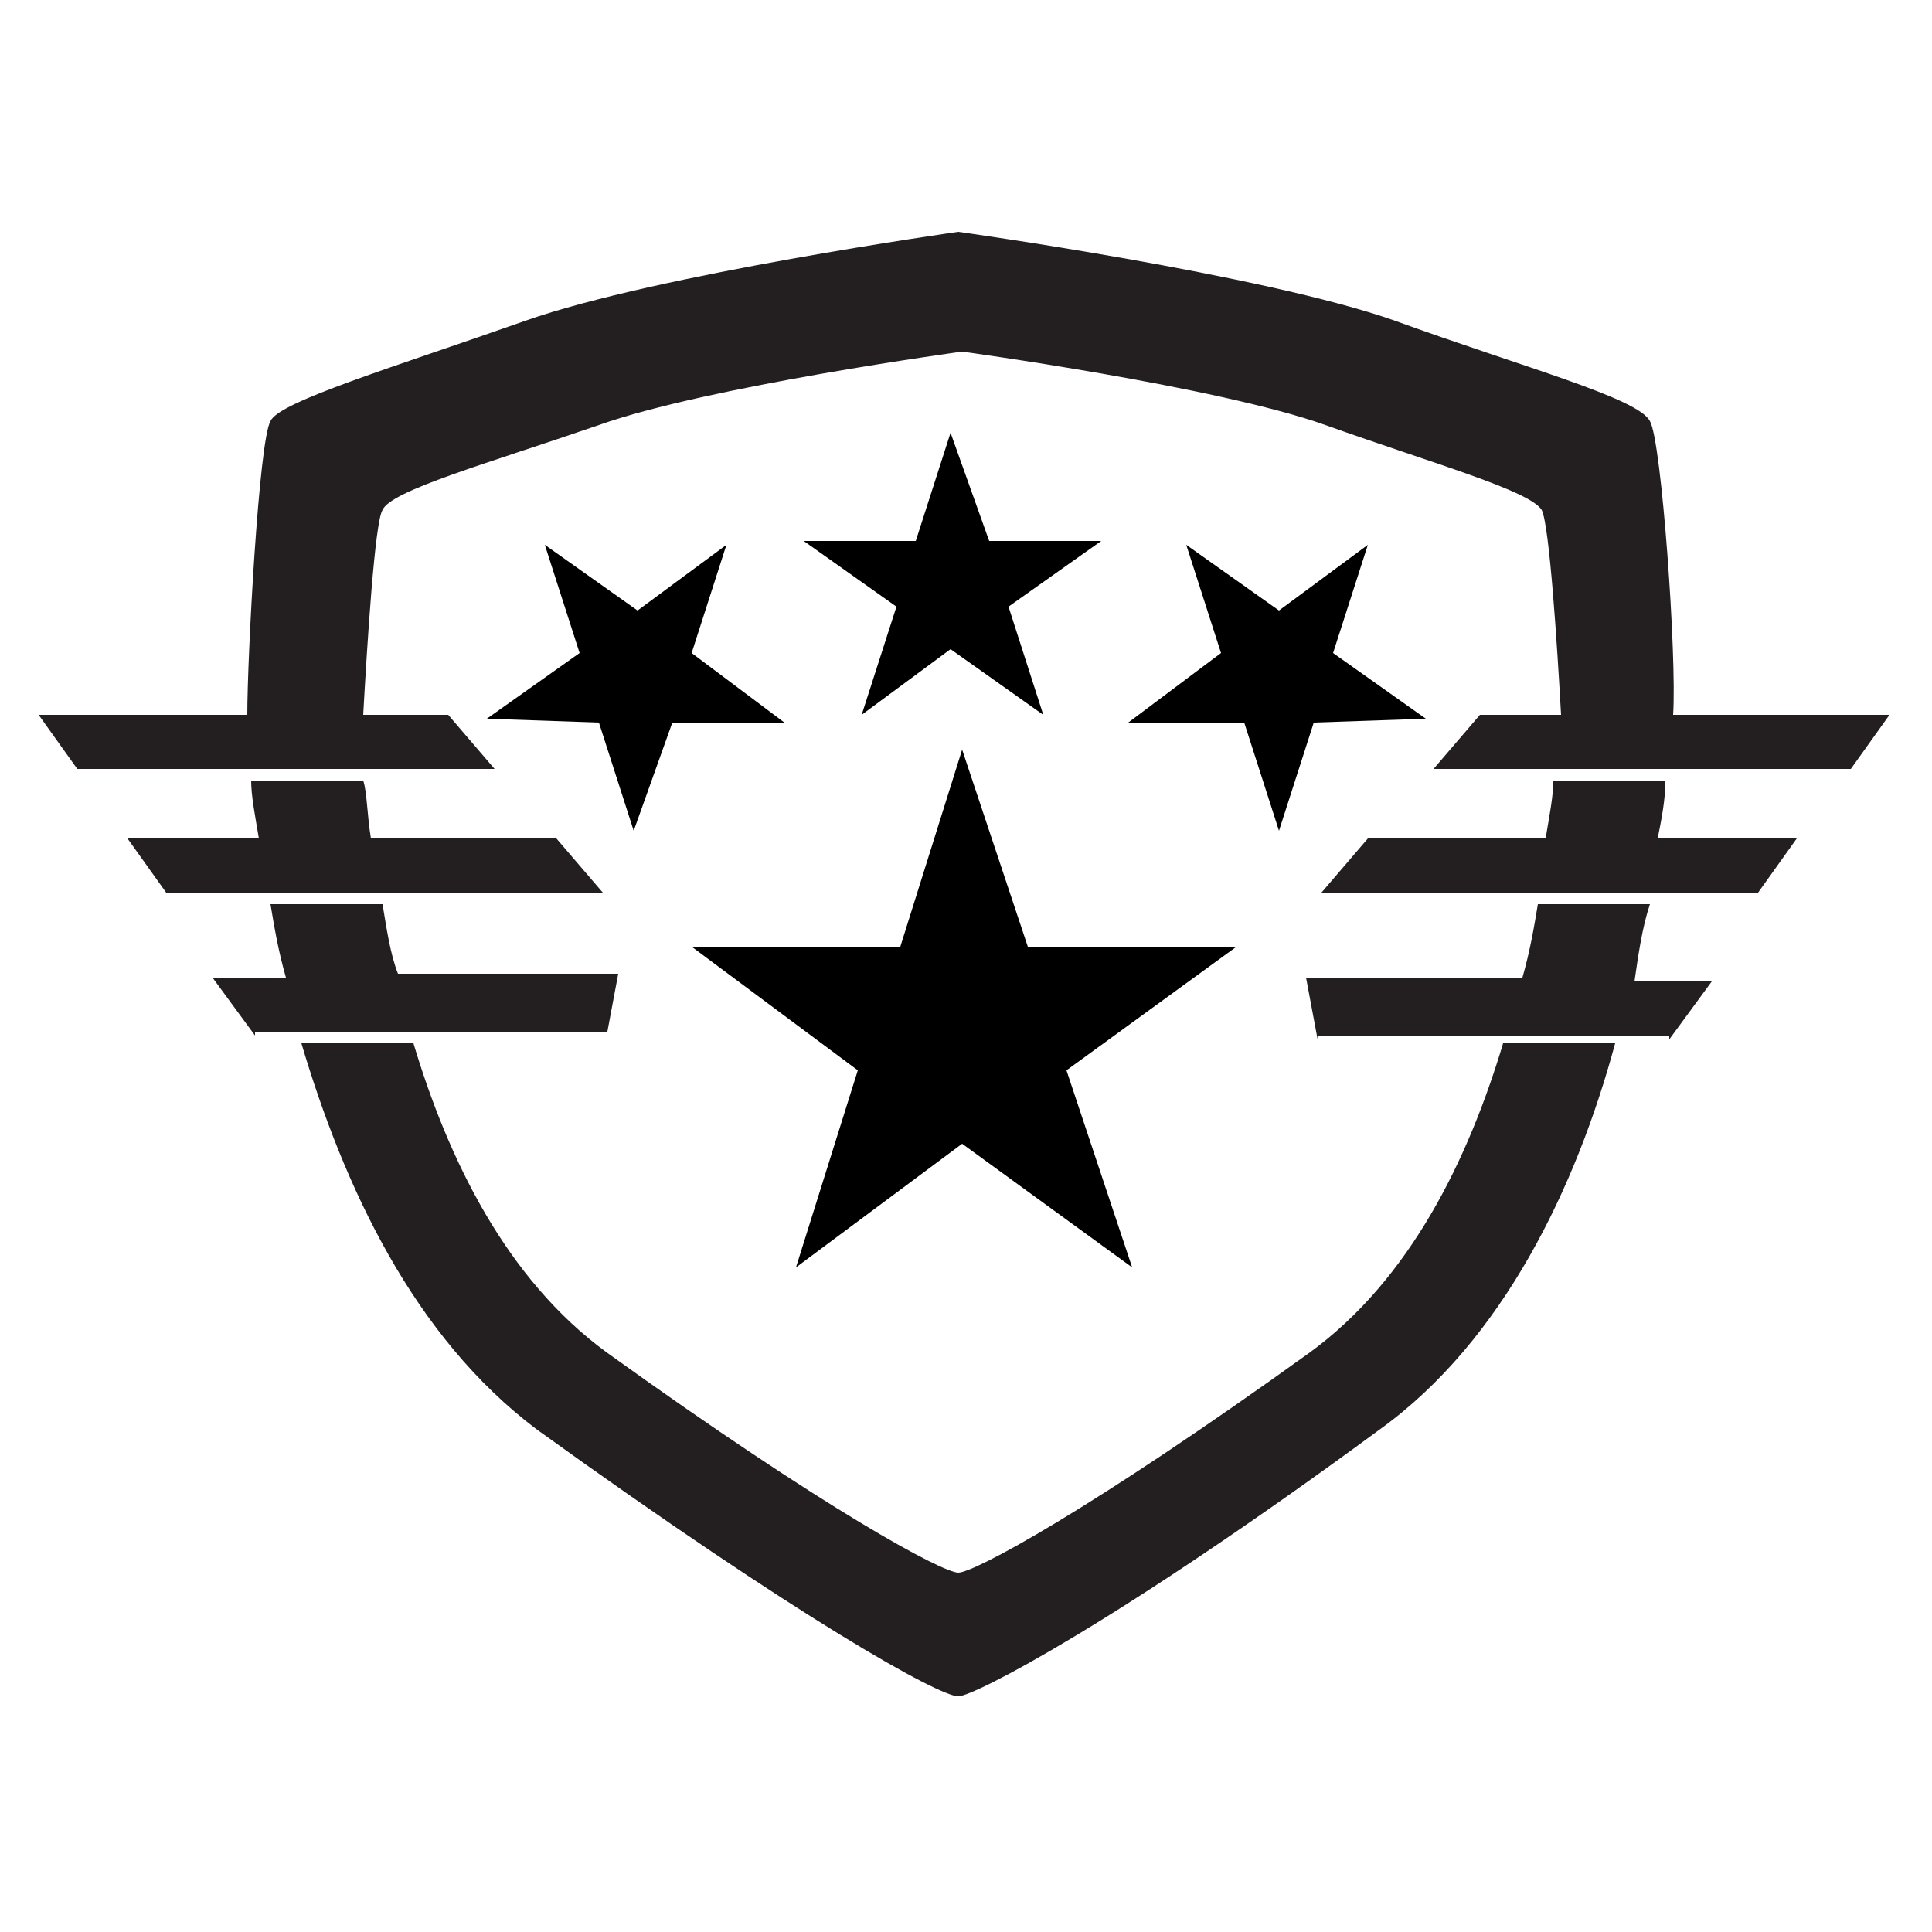
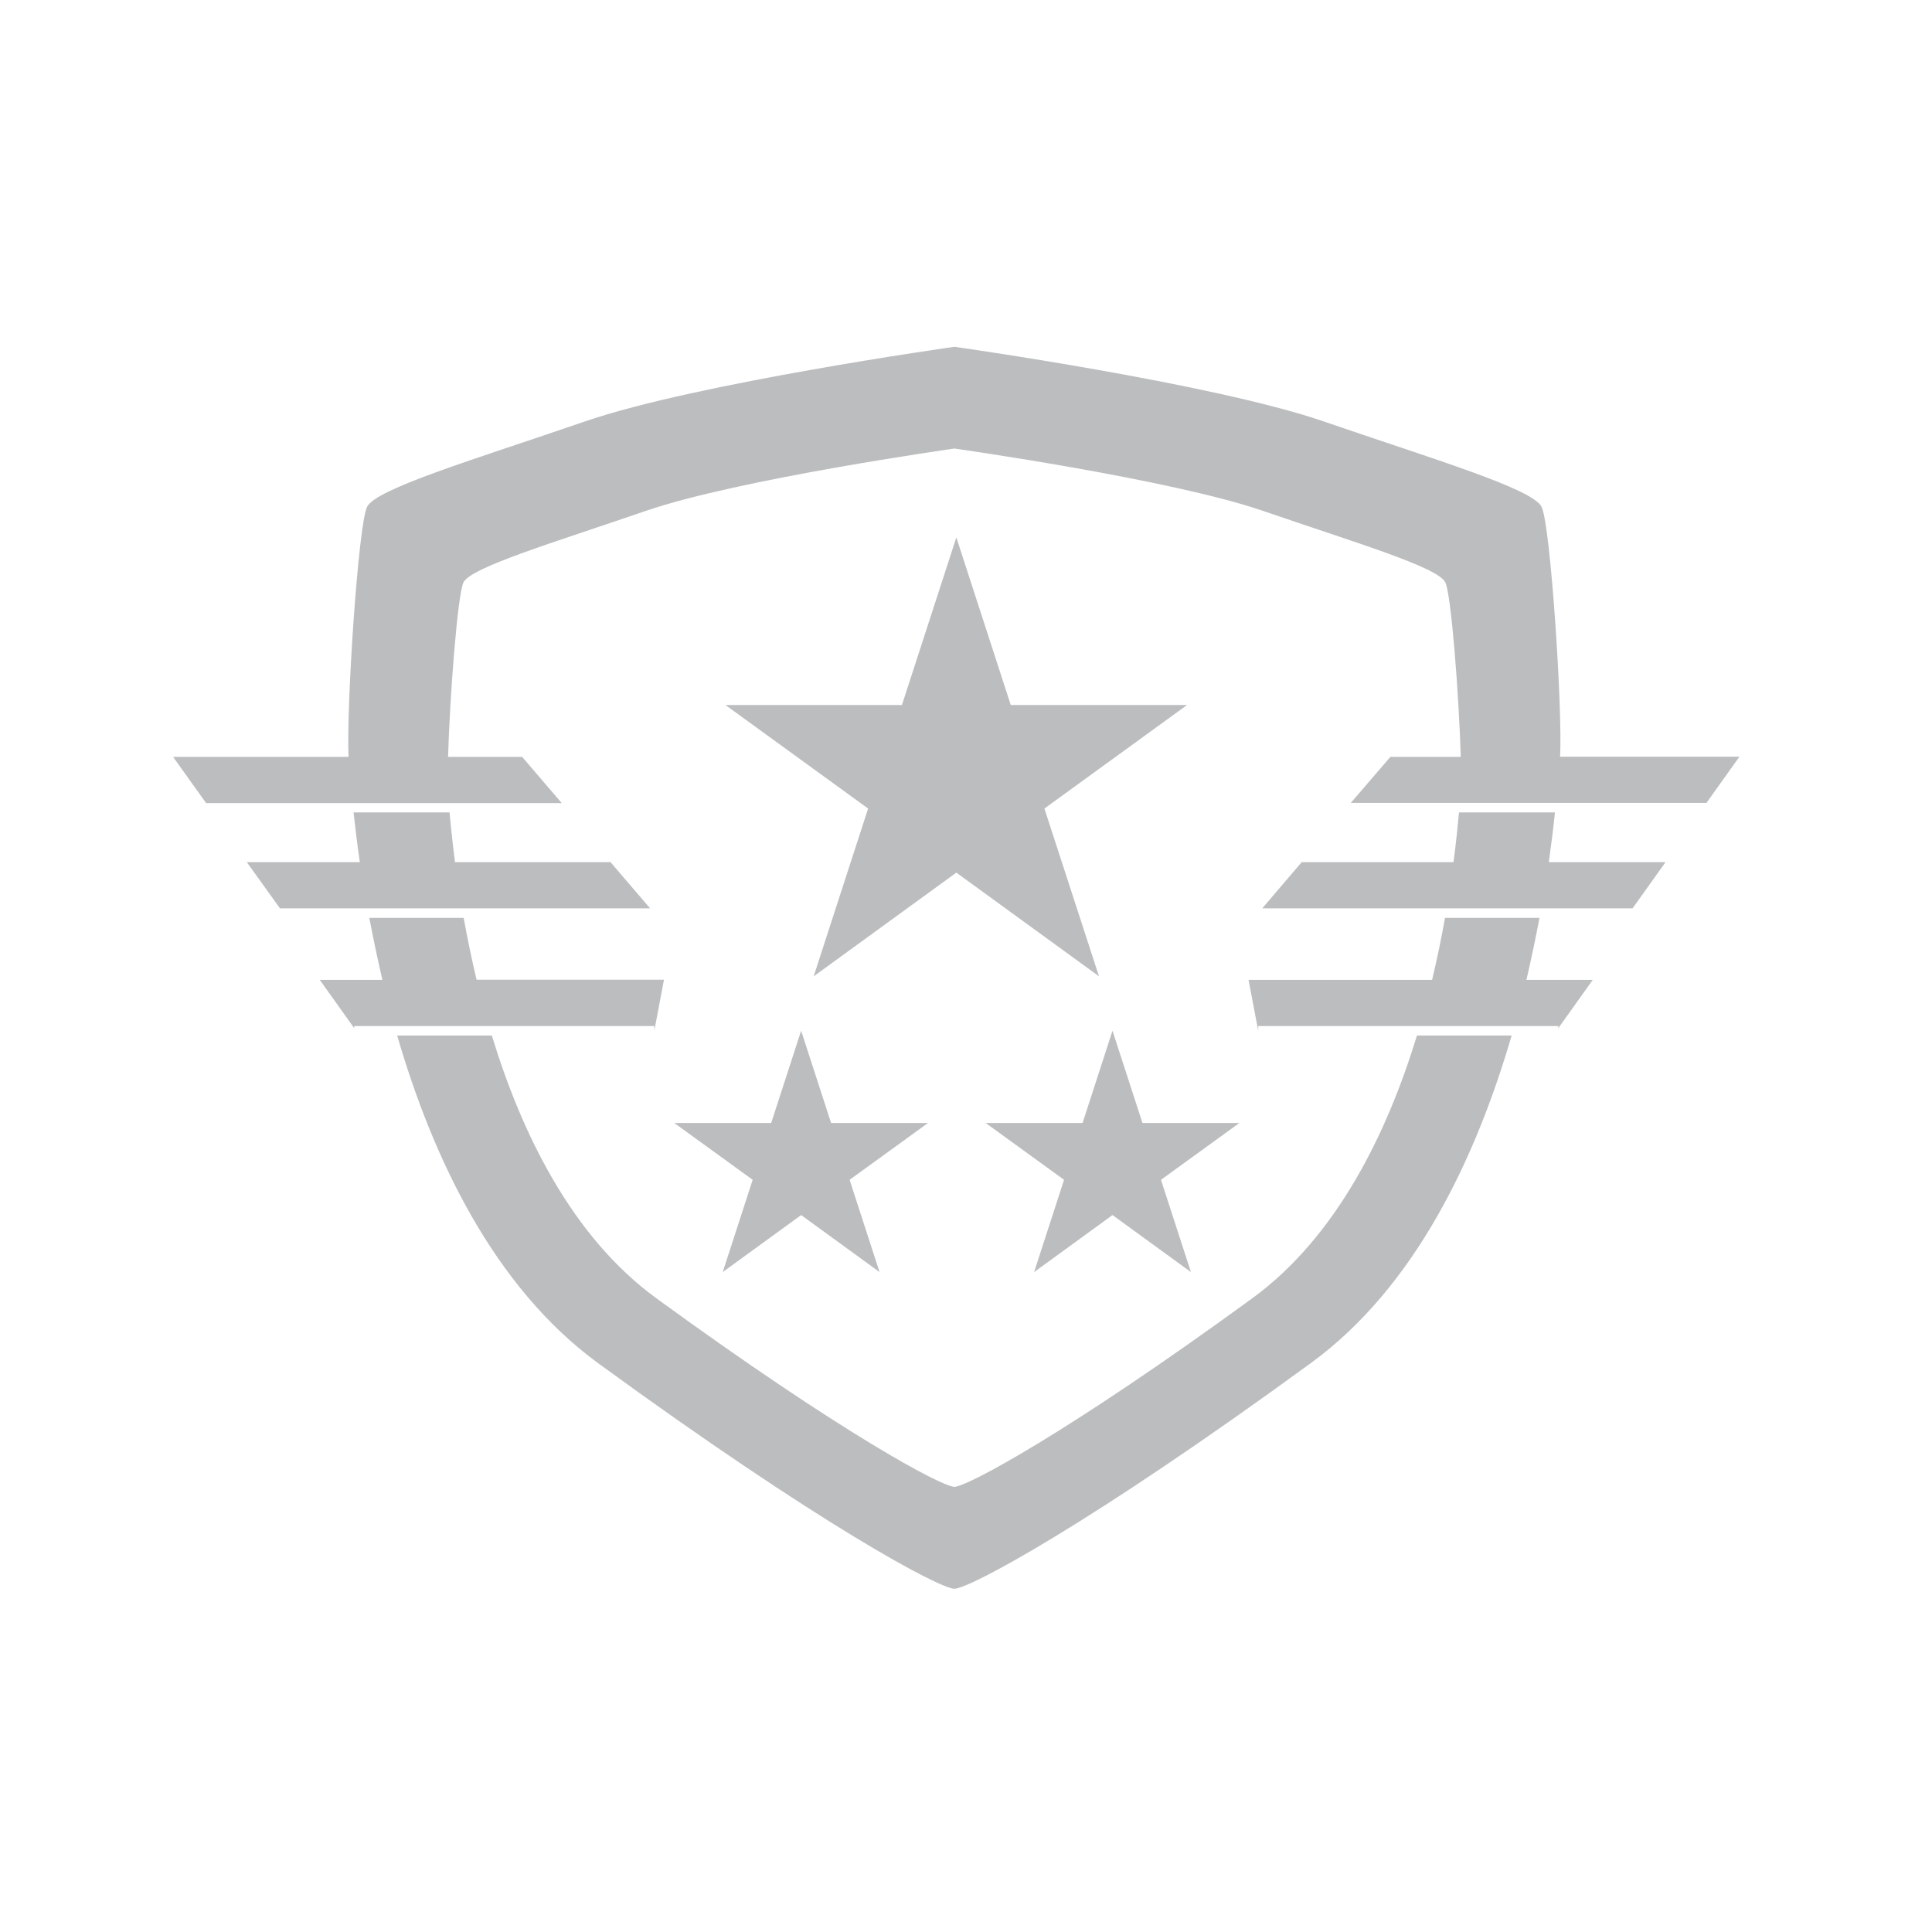
- <svg xmlns="http://www.w3.org/2000/svg" version="1.2" baseProfile="tiny" id="Layer_1" x="0px" y="0px" viewBox="0 0 50 50" xml:space="preserve">
-   <path class="level_icon" fill="#231F20" d="M42.7,23.4h-2.9c-0.1,0.6-0.2,1.2-0.4,1.9h-5.6l0.3,1.6v-0.1h9.1v0.1l1.1-1.5h-2  C42.4,24.7,42.5,24,42.7,23.4z" />
-   <path class="level_icon" fill="#231F20" d="M43.1,20.2h-2.9c0,0.4-0.1,0.9-0.2,1.5h-4.6l-1.2,1.4h11.3l1-1.4h-3.6C43,21.2,43.1,20.7,43.1,20.2z" />
-   <path class="level_icon" fill="#231F20" d="M33.9,35c-5.7,4.1-8.7,5.7-9.1,5.7c-0.4,0-3.4-1.6-9.1-5.7c-2.6-1.9-4.1-5-5-8H7.8c1.1,3.7,2.9,7.6,6.1,10  c6.8,4.9,10.4,6.9,10.9,6.9c0.4,0,4.1-1.9,10.9-6.9c3.2-2.3,5.1-6.3,6.1-10h-2.9C38,30,36.5,33.1,33.9,35z" />
-   <path class="level_icon" fill="#231F20" d="M43.3,18.5c0.1-1.5-0.3-7.1-0.6-7.6c-0.3-0.6-3.3-1.4-6.6-2.6C32.7,7.1,24.8,6,24.8,6S17,7.1,13.6,8.3  c-3.4,1.2-6.4,2.1-6.6,2.6c-0.3,0.5-0.6,6.1-0.6,7.6H1l1,1.4h10.8l-1.2-1.4H9.4c0.1-1.8,0.3-5,0.5-5.3c0.2-0.5,2.7-1.2,5.6-2.2  c2.8-1,9.4-1.9,9.4-1.9s6.6,0.9,9.4,1.9c2.8,1,5.3,1.7,5.6,2.2c0.2,0.4,0.4,3.5,0.5,5.3h-2.1l-1.2,1.4h10.8l1-1.4H43.3z" />
+ <svg xmlns="http://www.w3.org/2000/svg" version="1.2" baseProfile="tiny" id="Layer_1" x="0px" y="0px" viewBox="0 0 1200 1200" xml:space="preserve">
+   <style type="text/css">
+ 	.level_icon{fill:#BBBDBF;}
+ </style>
+   <path class="level_icon" d="M-3448.9-1467.4h-58.7c-2.1,12.1-4.8,25-8,38.5h-114l6,31.6v-2.9h186.4v1.3l21.4-30h-41.2  C-3453.8-1442.3-3451.2-1455.2-3448.9-1467.4" />
+   <path class="level_icon" d="M-3439.2-1532.9h-59.6c-0.7,7.5-1.7,18.1-3.4,30.9h-94.3l-24.6,28.7h229.9l20.5-28.7h-72.5  C-3441.4-1513.6-3440.2-1523.9-3439.2-1532.9" />
+   <path class="level_icon" d="M-3627.2-1231.2c-115.2,84-177.5,117.1-185,117.1c-7.6,0-69.8-33.1-185.1-117.1  c-52.7-38.4-83.8-102.8-102.2-163.2h-58.8c21.8,74.7,59.4,155.7,124.8,203.5c137.8,100.5,212.3,140.1,221.3,140.1  c9,0,83.6-39.6,221.3-140.1c65.5-47.7,103-128.8,124.8-203.5h-58.8C-3543.5-1333.9-3574.5-1269.6-3627.2-1231.2" />
+   <path class="level_icon" d="M-3436-1567.4c1.6-30-6-144.4-11.5-155.3c-5.6-11.3-66.6-29.4-135.5-53.1c-68.9-23.7-229.2-46.3-229.2-46.3  s-160.4,22.6-229.2,46.3c-68.9,23.7-129.9,41.8-135.5,53.1c-5.5,10.9-13,125.3-11.5,155.3h-109l20.5,28.7h220.9l-24.6-28.7h-46  c1.1-37.5,5.9-101,9.6-108.4c4.7-9.4,55.7-24.6,113.3-44.4c57.6-19.8,191.6-38.7,191.6-38.7s134.1,18.9,191.6,38.7  c57.6,19.8,108.6,34.9,113.3,44.4c3.7,7.4,8.5,70.8,9.6,108.4h-43.7l-24.6,28.7h220.9l20.5-28.7H-3436z" />
+   <path class="level_icon" d="M-4231.1-1473.3h229.9l-24.6-28.7h-96.6c-1.6-12.8-2.7-23.4-3.4-30.9h-59.6c1,8.9,2.2,19.3,3.9,30.9h-70.2  L-4231.1-1473.3z" />
+   <path class="level_icon" d="M-4117-1467.4h-58.6c2.3,12.2,5,25.1,8.1,38.5h-38.9l21.4,30v-1.3h186.4v2.9l6-31.7H-4109  C-4112.2-1442.4-4114.9-1455.3-4117-1467.4" />
+   <polygon class="level_icon" points="-3810.3,-1549.4 -3776.5,-1445.3 -3667,-1445.3 -3755.6,-1380.9 -3721.8,-1276.8 -3810.3,-1341.2   -3898.9,-1276.8 -3865.1,-1380.9 -3953.7,-1445.3 -3844.2,-1445.3 " />
+   <polygon class="level_icon" points="-3595.8,-1657.4 -3614.2,-1600.1 -3565.4,-1564.9 -3625.6,-1564.7 -3644,-1507.4 -3662.8,-1564.6   -3723,-1564.4 -3674.4,-1599.9 -3693.2,-1657.1 -3644.4,-1621.9 " />
+   <polygon class="level_icon" points="-4031.5,-1657.4 -4013,-1600.1 -4061.9,-1564.9 -4001.7,-1564.7 -3983.2,-1507.4 -3964.5,-1564.6   -3904.3,-1564.4 -3952.9,-1599.9 -3934.1,-1657.1 -3982.9,-1621.9 " />
+   <polygon class="level_icon" points="-3816,-1717.3 -3797.4,-1660.1 -3737.2,-1660.1 -3785.9,-1624.7 -3767.3,-1567.4 -3816,-1602.8   -3864.7,-1567.4 -3846.1,-1624.7 -3894.8,-1660.1 -3834.6,-1660.1 " />
  <g>
-     <path class="level_icon" fill="#231F20" d="M4.3,23.1h11.3l-1.2-1.4H9.6c-0.1-0.6-0.1-1.2-0.2-1.5H6.5c0,0.4,0.1,0.9,0.2,1.5H3.3L4.3,23.1z" />
-     <path class="level_icon" fill="#231F20" d="M9.9,23.4H7c0.1,0.6,0.2,1.2,0.4,1.9H5.5l1.1,1.5v-0.1h9.1v0.1h0l0.3-1.6h-5.7C10.1,24.7,10,24,9.9,23.4z" />
+     <path fill-rule="evenodd" class="level_icon" d="M-3560.4,5819.3c2.4-21.2,2.4-45.1,0-63.4h265.1c-11.9,20.6-28.7,44.5-47.8,63.4   H-3560.4z" />
+     <path fill-rule="evenodd" class="level_icon" d="M-4064.4,5855.7c28.7,109.9,129,188.3,248.4,188.3c119.4,0,222.1-78.5,248.4-188.3   h200.6c-43,43-97.9,73.7-157.6,102.3c-59.7,97.9-167.2,164.8-291.4,164.8s-231.7-66.9-289-164.8c-62.1-28.7-117-59.4-160-102.3   H-4064.4z" />
+     <path fill-rule="evenodd" class="level_icon" d="M-4069.1,5755.9c-4.8,18.3-4.8,42.1,0,63.4h-219.7c-19.1-18.9-33.4-42.7-47.8-63.4   H-4069.1z" />
+     <path fill-rule="evenodd" class="level_icon" d="M-3266.6,5635.6c-2.4,31-7.2,54.7-19.1,80.9h-281.8c-26.3-109.9-129-188.4-248.4-188.4   c-119.4,0-219.7,78.5-248.4,188.4h-281.8c-9.6-26.3-16.7-49.9-19.1-80.9c0-11.9,9.6-19.1,19.1-19.1h238.8   c59.7-100.3,167.2-167.2,291.4-167.2s231.7,66.9,291.4,167.2h238.8C-3276.2,5616.5-3266.6,5623.7-3266.6,5635.6z" />
  </g>
-   <polygon class="level_icon" points="24.9,19.4 26.6,24.5 32,24.5 27.6,27.7 29.3,32.8 24.9,29.6 20.6,32.8 22.2,27.7 17.9,24.5   23.3,24.5 " />
-   <polygon class="level_icon" points="35.4,14.1 34.5,16.9 36.9,18.6 34,18.7 33.1,21.5 32.2,18.7 29.2,18.7 31.6,16.9 30.7,14.1   33.1,15.8 " />
-   <polygon class="level_icon" points="14.1,14.1 15,16.9 12.6,18.6 15.5,18.7 16.4,21.5 17.4,18.7 20.3,18.7 17.9,16.9 18.8,14.1   16.5,15.8 " />
-   <polygon class="level_icon" points="24.6,11.2 25.6,14 28.5,14 26.1,15.7 27,18.5 24.6,16.8 22.3,18.5 23.2,15.7 20.8,14 23.7,14 " />
+   <path fill-rule="evenodd" class="level_icon" d="M-3816,5564.9c-120.6,0-221.2,100.5-221.2,221.2c0,120.6,100.5,221.2,221.2,221.2  c122.9,0,221.2-100.5,221.2-221.2C-3594.8,5665.5-3693.1,5564.9-3816,5564.9z M-3730.8,5914.2l-85.2-61.9l-85.2,61.9l32.5-100.2  l-85.2-61.9h105.3l32.6-100.2l32.5,100.2h105.3l-85.2,61.9L-3730.8,5914.2z" />
+   <path class="level_icon" d="M-3867,3233" />
+   <polygon class="level_icon" points="-3792.5,4328.7 -3736.6,4500.9 -3555.7,4500.9 -3702.1,4607.1 -3646.1,4779.2 -3792.5,4672.9   -3938.9,4779.2 -3883,4607.1 -4029.4,4500.9 -3848.5,4500.9 " />
+   <path class="level_icon" d="M-4135.5,2258.4l-57.7,11.9l10.2,42.3l72.7,66.7l30.1-4.5C-4104.4,2339.4-4122.3,2298.9-4135.5,2258.4" />
+   <path class="level_icon" d="M-4168.6,2100l-72.2,15.5l30.2,120.9l64.5-13.8C-4158.2,2176.7-4165,2133.2-4168.6,2100" />
+   <path class="level_icon" d="M-3434.5,2070.3c2.3-24.9-6-143.3-10.6-152.6c-3.6-7.2-47.9-22.1-90.7-36.4c-12.6-4.2-26-8.7-39.7-13.4  c-64.2-22.1-212.5-43.6-223.1-45.1c-10.8,1.5-159,23-223.2,45.1c-13.6,4.7-27,9.2-39.6,13.4c-42.8,14.4-87,29.2-90.7,36.5  c-4.6,9.2-12.9,127.6-10.6,152.6l0.3,4.1c6.5,79.9,34.1,274.8,149.5,359c131.1,95.7,205.4,135.8,214.3,136.4  c8.8-0.6,83.1-40.7,214.2-136.4c115.4-84.2,143-279,149.5-359L-3434.5,2070.3z M-3489.5,2091.3c-1.9,20.3-13.9,223.8-126.7,306.1  c-112.8,82.3-173.9,114.7-181.3,114.7c-7.4,0-68.5-32.4-181.3-114.7c-112.9-82.3-124.9-285.8-126.7-306.1  c-1.8-20.3,4.6-120.3,9.2-129.5c4.6-9.3,54.6-24,111-43.5c56.4-19.4,187.8-37.9,187.8-37.9s131.3,18.5,187.7,37.9  c56.4,19.5,106.4,34.2,111,43.5C-3494.1,1971-3487.6,2070.9-3489.5,2091.3" />
+   <path class="level_icon" d="M-4164.3,1937.8l-108.6,19.5l14,118.2l87.6-5.1C-4172.8,2052.3-4169.1,1977.5-4164.3,1937.8" />
+   <path class="level_icon" d="M-3579.2,2440.4c-10.2,7.4-20,14.5-29.5,21.3l1.3,3.4l31.4,3l50.9-34.2l4.9-22l-16.3-11.5  C-3549.3,2415.3-3563.4,2428.8-3579.2,2440.4" />
+   <path class="level_icon" d="M-4018,2440.4c-15.9-11.6-30.1-25.2-42.9-40.3l-16.5,11.7l4.9,22l51,34.2l31.4-3l1.4-3.7  C-3998.2,2454.7-4007.9,2447.8-4018,2440.4" />
+   <path class="level_icon" d="M-3432.9,1937.6c4.8,39.6,8.5,114.5,7.1,132.8l88.9,5.1l14-118.2L-3432.9,1937.6z" />
+   <path class="level_icon" d="M-3451.1,2222.3l65.8,14.1l30.2-120.9l-73.5-15.8C-3432.3,2132.9-3439,2176.4-3451.1,2222.3" />
+   <path class="level_icon" d="M-3516.9,2374.6l31.3,4.7l72.7-66.7l10.2-42.3l-58.9-12.1C-3474.8,2298.6-3492.7,2339.3-3516.9,2374.6" />
+   <path class="level_icon" d="M-4135.5,1035.5l-57.7,11.9l10.2,42.3l72.7,66.7l30.1-4.5C-4104.4,1116.5-4122.3,1076-4135.5,1035.5" />
+   <path class="level_icon" d="M-4168.6,877.1l-72.2,15.5l30.2,120.9l64.5-13.8C-4158.2,953.8-4165,910.3-4168.6,877.1" />
+   <path class="level_icon" d="M-3434.5,847.4c2.3-24.9-6-143.3-10.6-152.6c-3.6-7.2-47.9-22.1-90.7-36.4c-12.6-4.2-26-8.7-39.7-13.4  c-64.2-22.1-212.5-43.6-223.1-45.1c-10.8,1.5-159,23-223.2,45.1c-13.6,4.7-27,9.2-39.6,13.4c-42.8,14.4-87,29.2-90.7,36.5  c-4.6,9.2-12.9,127.6-10.6,152.6l0.3,4.1c6.5,79.9,34.1,274.8,149.5,359c131.1,95.7,205.4,135.8,214.3,136.4  c8.8-0.6,83.1-40.7,214.2-136.4c115.4-84.2,143-279,149.5-359L-3434.5,847.4z M-3489.5,868.4c-1.9,20.3-13.9,223.8-126.7,306.1  c-112.8,82.3-173.9,114.7-181.3,114.7c-7.4,0-68.5-32.4-181.3-114.7c-112.9-82.3-124.9-285.8-126.7-306.1  c-1.8-20.3,4.6-120.3,9.2-129.5c4.6-9.3,54.6-24,111-43.5c56.4-19.4,187.8-37.9,187.8-37.9s131.3,18.5,187.7,37.9  c56.4,19.5,106.4,34.2,111,43.5C-3494.1,748.1-3487.6,848-3489.5,868.4" />
+   <path class="level_icon" d="M-4164.3,714.9l-108.6,19.5l14,118.2l87.6-5.1C-4172.8,829.4-4169.1,754.6-4164.3,714.9" />
+   <path class="level_icon" d="M-3579.2,1217.5c-10.2,7.4-20,14.5-29.5,21.3l1.3,3.4l31.4,3l50.9-34.2l4.9-22l-16.3-11.5  C-3549.3,1192.4-3563.4,1205.9-3579.2,1217.5" />
+   <path class="level_icon" d="M-4018,1217.5c-15.9-11.6-30.1-25.2-42.9-40.3l-16.5,11.7l4.9,22l51,34.2l31.4-3l1.4-3.7  C-3998.2,1231.8-4007.9,1224.9-4018,1217.5" />
+   <path class="level_icon" d="M-3432.9,714.7c4.8,39.6,8.5,114.5,7.1,132.8l88.9,5.1l14-118.2L-3432.9,714.7z" />
+   <path class="level_icon" d="M-3451.1,999.4l65.8,14.1l30.2-120.9l-73.5-15.8C-3432.3,910-3439,953.5-3451.1,999.4" />
+   <path class="level_icon" d="M-3516.9,1151.7l31.3,4.7l72.7-66.7l10.2-42.3l-58.9-12.1C-3474.8,1075.7-3492.7,1116.3-3516.9,1151.7" />
+   <path class="level_icon" d="M-4125.2,3437l-57.7,11.9l10.2,42.3l72.7,66.7l30.1-4.5C-4094.1,3518-4112,3477.5-4125.2,3437" />
+   <path class="level_icon" d="M-4158.3,3278.6l-72.2,15.5l30.2,120.9l64.5-13.8C-4147.9,3355.4-4154.7,3311.8-4158.3,3278.6" />
+   <path class="level_icon" d="M-3424.2,3248.9c2.3-24.9-6-143.3-10.6-152.6c-3.6-7.2-47.9-22.1-90.7-36.4c-12.6-4.2-26-8.7-39.7-13.4  c-64.2-22.1-212.5-43.6-223.1-45.1c-10.8,1.5-159,23-223.2,45.1c-13.6,4.7-27,9.2-39.6,13.4c-42.8,14.4-87,29.2-90.7,36.5  c-4.6,9.2-12.9,127.6-10.6,152.6l0.3,4.1c6.5,79.9,34.1,274.8,149.5,359c131.1,95.7,205.4,135.8,214.3,136.4  c8.8-0.6,83.1-40.7,214.2-136.4c115.4-84.2,143-279,149.5-359L-3424.2,3248.9z M-3479.1,3269.9c-1.9,20.3-13.9,223.8-126.7,306.1  c-112.8,82.3-173.9,114.7-181.3,114.7c-7.4,0-68.5-32.4-181.3-114.7c-112.9-82.3-124.9-285.8-126.7-306.1  c-1.8-20.3,4.6-120.3,9.2-129.5c4.6-9.3,54.6-24,111-43.5c56.4-19.4,187.8-37.9,187.8-37.9s131.3,18.5,187.7,37.9  c56.4,19.5,106.4,34.2,111,43.5C-3483.7,3149.6-3477.3,3249.6-3479.1,3269.9" />
+   <path class="level_icon" d="M-4154,3116.4l-108.6,19.5l14,118.2l87.6-5.1C-4162.5,3230.9-4158.8,3156.1-4154,3116.4" />
+   <path class="level_icon" d="M-3568.9,3619c-10.2,7.4-20,14.5-29.5,21.3l1.3,3.4l31.4,3l50.9-34.2l4.9-22l-16.3-11.5  C-3538.9,3593.9-3553.1,3607.5-3568.9,3619" />
+   <path class="level_icon" d="M-4007.7,3619c-15.9-11.6-30.1-25.2-42.9-40.3l-16.5,11.7l4.9,22l51,34.2l31.4-3l1.4-3.7  C-3987.9,3633.4-3997.6,3626.4-4007.7,3619" />
+   <path class="level_icon" d="M-3422.6,3116.2c4.8,39.6,8.5,114.5,7.1,132.8l88.9,5.1l14-118.2L-3422.6,3116.2z" />
+   <path class="level_icon" d="M-3440.8,3400.9l65.8,14.1l30.2-120.9l-73.5-15.8C-3421.9,3311.5-3428.6,3355.1-3440.8,3400.9" />
+   <path class="level_icon" d="M-3506.6,3553.2l31.3,4.7l72.7-66.7l10.2-42.3l-58.9-12.1C-3464.5,3477.2-3482.4,3517.9-3506.6,3553.2" />
+   <path class="level_icon" d="M-4125.2,4658.3l-57.7,11.9l10.2,42.3l72.7,66.7l30.1-4.5C-4094.1,4739.4-4112,4698.9-4125.2,4658.3" />
+   <path class="level_icon" d="M-4158.3,4500l-72.2,15.5l30.2,120.9l64.5-13.8C-4147.9,4576.7-4154.7,4533.1-4158.3,4500" />
+   <path class="level_icon" d="M-3424.2,4470.3c2.3-24.9-6-143.3-10.6-152.6c-3.6-7.2-47.9-22.1-90.7-36.4c-12.6-4.2-26-8.7-39.7-13.4  c-64.2-22.1-212.5-43.6-223.1-45.1c-10.8,1.5-159,23-223.2,45.1c-13.6,4.7-27,9.2-39.6,13.4c-42.8,14.4-87,29.2-90.7,36.5  c-4.6,9.2-12.9,127.6-10.6,152.6l0.3,4.1c6.5,79.9,34.1,274.8,149.5,359c131.1,95.7,205.4,135.8,214.3,136.4  c8.8-0.6,83.1-40.7,214.2-136.4c115.4-84.2,143-279,149.5-359L-3424.2,4470.3z M-3479.1,4491.3c-1.9,20.3-13.9,223.8-126.7,306.1  c-112.8,82.3-173.9,114.7-181.3,114.7c-7.4,0-68.5-32.4-181.3-114.7c-112.9-82.3-124.9-285.8-126.7-306.1  c-1.8-20.3,4.6-120.3,9.2-129.5c4.6-9.3,54.6-24,111-43.5c56.4-19.4,187.8-37.9,187.8-37.9s131.3,18.5,187.7,37.9  c56.4,19.5,106.4,34.2,111,43.5C-3483.7,4371-3477.3,4470.9-3479.1,4491.3" />
+   <path class="level_icon" d="M-4154,4337.8l-108.6,19.5l14,118.2l87.6-5.1C-4162.5,4452.2-4158.8,4377.5-4154,4337.8" />
+   <path class="level_icon" d="M-3568.9,4840.4c-10.2,7.4-20,14.5-29.5,21.3l1.3,3.4l31.4,3l50.9-34.2l4.9-22l-16.3-11.5  C-3538.9,4815.3-3553.1,4828.8-3568.9,4840.4" />
+   <path class="level_icon" d="M-4007.7,4840.4c-15.9-11.6-30.1-25.2-42.9-40.3l-16.5,11.7l4.9,22l51,34.2l31.4-3l1.4-3.7  C-3987.9,4854.7-3997.6,4847.7-4007.7,4840.4" />
+   <path class="level_icon" d="M-3422.6,4337.5c4.8,39.6,8.5,114.5,7.1,132.8l88.9,5.1l14-118.2L-3422.6,4337.5z" />
+   <path class="level_icon" d="M-3440.8,4622.3l65.8,14.1l30.2-120.9l-73.5-15.8C-3421.9,4532.9-3428.6,4576.4-3440.8,4622.3" />
+   <path class="level_icon" d="M-3506.6,4774.5l31.3,4.7l72.7-66.7l10.2-42.3l-58.9-12.1C-3464.5,4698.6-3482.4,4739.2-3506.6,4774.5" />
+   <path class="level_icon" d="M-3798.6,819.9c-65.8,0-119.2,53.4-119.2,119.2c0,65.8,53.4,119.2,119.2,119.2  c65.8,0,119.2-53.4,119.2-119.2C-3679.4,873.3-3732.8,819.9-3798.6,819.9z M-3798.6,1049.4c-60.8,0-110.2-49.4-110.2-110.2  c0-60.8,49.4-110.2,110.2-110.2c60.8,0,110.2,49.4,110.2,110.2C-3688.4,999.9-3737.8,1049.4-3798.6,1049.4z" />
+   <path class="level_icon" d="M-3798.6,847.5c-50.5,0-91.6,41.1-91.6,91.7c0,50.5,41.1,91.6,91.6,91.6c50.5,0,91.7-41.1,91.7-91.6  C-3706.9,888.6-3748.1,847.5-3798.6,847.5z" />
+   <path class="level_icon" d="M-3940.7,1996c-63.8,0-115.6,51.8-115.6,115.7c0,63.9,51.8,115.6,115.6,115.6c63.9,0,115.7-51.8,115.7-115.6  C-3825.1,2047.7-3876.9,1996-3940.7,1996z M-3940.7,2218.5c-59,0-106.9-48-106.9-106.9c0-59,48-106.9,106.9-106.9  c59,0,107,48,107,106.9C-3833.8,2170.6-3881.8,2218.5-3940.7,2218.5z" />
+   <path class="level_icon" d="M-3940.7,2022.7c-49,0-88.9,39.9-88.9,88.9c0,49,39.9,88.9,88.9,88.9c49,0,88.9-39.9,88.9-88.9  C-3851.8,2062.6-3891.7,2022.7-3940.7,2022.7z" />
+   <path class="level_icon" d="M-3655.3,1996c-63.8,0-115.6,51.8-115.6,115.7c0,63.9,51.8,115.6,115.6,115.6c63.9,0,115.7-51.8,115.7-115.6  C-3539.6,2047.7-3591.4,1996-3655.3,1996z M-3655.3,2218.5c-59,0-106.9-48-106.9-106.9c0-59,48-106.9,106.9-106.9  c59,0,107,48,107,106.9C-3548.3,2170.6-3596.3,2218.5-3655.3,2218.5z" />
+   <path class="level_icon" d="M-3655.3,2022.7c-49,0-88.9,39.9-88.9,88.9c0,49,39.9,88.9,88.9,88.9c49,0,88.9-39.9,88.9-88.9  C-3566.3,2062.6-3606.2,2022.7-3655.3,2022.7z" />
+   <path class="level_icon" d="M-3655.5,3117.3c-63.8,0-115.6,51.8-115.6,115.7c0,63.9,51.8,115.6,115.6,115.6  c63.9,0,115.7-51.8,115.7-115.6C-3539.8,3169.1-3591.6,3117.3-3655.5,3117.3z M-3655.5,3339.9c-59,0-106.9-48-106.9-106.9  c0-59,48-106.9,106.9-106.9c59,0,107,48,107,106.9C-3548.6,3292-3596.5,3339.9-3655.5,3339.9z" />
+   <path class="level_icon" d="M-3655.5,3144.1c-49,0-88.9,39.9-88.9,88.9c0,49,39.9,88.9,88.9,88.9c49,0,88.9-39.9,88.9-88.9  C-3566.6,3184-3606.5,3144.1-3655.5,3144.1z" />
+   <path class="level_icon" d="M-3921.2,3117.3c-63.8,0-115.6,51.8-115.6,115.7c0,63.9,51.8,115.6,115.6,115.6  c63.9,0,115.7-51.8,115.7-115.6C-3805.5,3169.1-3857.3,3117.3-3921.2,3117.3z M-3921.1,3339.9c-59,0-106.9-48-106.9-106.9  c0-59,48-106.9,106.9-106.9c59,0,107,48,107,106.9C-3814.2,3292-3862.2,3339.9-3921.1,3339.9z" />
+   <path class="level_icon" d="M-3921.1,3144.1c-49,0-88.9,39.9-88.9,88.9c0,49,39.9,88.9,88.9,88.9c49,0,88.9-39.9,88.9-88.9  C-3832.2,3184-3872.1,3144.1-3921.1,3144.1z" />
+   <path class="level_icon" d="M-3788.3,3367.9c-63.8,0-115.6,51.8-115.6,115.7c0,63.9,51.8,115.6,115.6,115.6  c63.9,0,115.7-51.8,115.7-115.6C-3672.7,3419.7-3724.4,3367.9-3788.3,3367.9z M-3788.3,3590.5c-59,0-106.9-48-106.9-106.9  c0-59,48-106.9,106.9-106.9c59,0,107,48,107,106.9C-3681.4,3542.5-3729.3,3590.5-3788.3,3590.5z" />
+   <path class="level_icon" d="M-3788.3,3394.6c-49,0-88.9,39.9-88.9,88.9c0,49,39.9,88.9,88.9,88.9c49,0,88.9-39.9,88.9-88.9  C-3699.4,3434.5-3739.3,3394.6-3788.3,3394.6z" />
+   <g>
+     <path class="level_icon" d="M-4004.5-596.6c-20.9,28.1-54.5,38.2-54.5,38.2s0.3-35.6,21.3-63.7c20.9-28.1,54.5-38.1,54.5-38.1   S-3983.6-624.6-4004.5-596.6z" />
+     <path class="level_icon" d="M-4035.1-511.6c-34.3,5-65.1-12-65.1-12s24.9-25,59.2-30c34.3-4.9,65.1,12,65.1,12   S-4000.8-516.6-4035.1-511.6z" />
+     <path class="level_icon" d="M-4103.8-438.6c-30.4,17.1-65.1,12.3-65.1,12.3s14.6-32.4,44.9-49.4c30.3-17,65-12.3,65-12.3   S-4073.5-455.6-4103.8-438.6z" />
+     <path class="level_icon" d="M-4147.2-330.1c-21.4,27.7-55.2,37.1-55.2,37.1s1-35.5,22.4-63.2c21.4-27.7,55.1-37.1,55.1-37.1   S-4125.8-357.8-4147.2-330.1z" />
+     <path class="level_icon" d="M-4143.4-215.6c-8.9,34.1-36.3,56.2-36.3,56.2s-12.9-33.1-3.9-67.1c8.9-34.1,36.3-56.2,36.3-56.2   S-4134.5-249.6-4143.4-215.6z" />
+     <path class="level_icon" d="M-4104.3-121.2c6.2,34.7-9.3,66.6-9.3,66.6s-25.5-24.3-31.7-59c-6.2-34.7,9.3-66.6,9.3-66.6   S-4110.5-155.9-4104.3-121.2z" />
+     <path class="level_icon" d="M-4040.3-60.2c15.4,31.6,9.2,66.6,9.2,66.6s-31.1-16.2-46.5-47.8c-15.3-31.6-9.2-66.6-9.2-66.6   S-4055.6-91.9-4040.3-60.2z" />
+     <path class="level_icon" d="M-3950.2-14.8C-3925.4,9.9-3920,45-3920,45s-34.6-4.8-59.4-29.5c-24.7-24.6-30.3-59.8-30.3-59.8   S-3974.9-39.4-3950.2-14.8z" />
+     <path class="level_icon" d="M-4174.5-422.2c0.7,35.2-19.6,64.2-19.6,64.2s-21.4-28.2-22.1-63.4c-0.7-35.2,19.6-64.2,19.6-64.2   S-4175.1-457.5-4174.5-422.2z" />
+     <path class="level_icon" d="M-4210.2-278c17.9,30.2,14.7,65.5,14.7,65.5s-32.4-13.5-50.3-43.6c-17.9-30.2-14.6-65.6-14.6-65.6   S-4228.1-308.2-4210.2-278z" />
+     <path class="level_icon" d="M-4186.9-153.7c28.1,20.6,38.7,54.5,38.7,54.5s-35,0.5-63.1-20.2c-28.1-20.6-38.7-54.5-38.7-54.5   S-4215-174.4-4186.9-153.7z" />
+     <path class="level_icon" d="M-4113.3-43.8c33.5,9.1,55.2,37,55.2,37s-32.5,13.1-66,4c-33.5-9.1-55.3-36.9-55.3-36.9   S-4146.8-52.9-4113.3-43.8z" />
+     <path class="level_icon" d="M-4039.4,14.8c34.6-2.2,63.9,17.1,63.9,17.1s-26.7,22.9-61.3,25.2c-34.6,2.2-64-17.1-64-17.1   S-4073.9,17-4039.4,14.8z" />
+     <path class="level_icon" d="M-3942.6,58.2c33-10.6,66.1,0.9,66.1,0.9s-20.5,28.8-53.5,39.5c-33,10.7-66.1-0.8-66.1-0.8   S-3975.7,68.9-3942.6,58.2z" />
+     <path class="level_icon" d="M-4106.2-526c-10.8,33.5-39.4,54-39.4,54s-11-33.8-0.2-67.2c10.8-33.5,39.4-54,39.4-54   S-4095.4-559.4-4106.2-526z" />
+     <path class="level_icon" d="M-3844.7,23.8c-28.3-20.4-63.3-19.6-63.3-19.6s10.9,33.8,39.2,54.1c28.3,20.3,63.3,19.6,63.3,19.6   S-3816.4,44.1-3844.7,23.8z" />
+     <path class="level_icon" d="M-3606.5-596.6c20.9,28.1,54.5,38.2,54.5,38.2s-0.3-35.6-21.2-63.7c-20.9-28.1-54.5-38.1-54.5-38.1   S-3627.3-624.6-3606.5-596.6z" />
+     <path class="level_icon" d="M-3575.8-511.6c34.3,5,65-12,65-12s-24.9-25-59.2-30c-34.3-4.9-65.1,12-65.1,12S-3610.1-516.6-3575.8-511.6   z" />
+     <path class="level_icon" d="M-3507.2-438.6c30.4,17.1,65,12.3,65,12.3s-14.6-32.4-44.9-49.4c-30.3-17-65-12.3-65-12.3   S-3537.5-455.6-3507.2-438.6z" />
+     <path class="level_icon" d="M-3463.8-330.1c21.4,27.7,55.1,37.1,55.1,37.1s-1-35.5-22.4-63.2c-21.4-27.7-55.1-37.1-55.1-37.1   S-3485.2-357.8-3463.8-330.1z" />
+     <path class="level_icon" d="M-3467.6-215.6c8.9,34.1,36.3,56.2,36.3,56.2s12.8-33.1,3.9-67.1c-8.9-34.1-36.3-56.2-36.3-56.2   S-3476.5-249.6-3467.6-215.6z" />
+     <path class="level_icon" d="M-3506.7-121.2c-6.2,34.7,9.3,66.6,9.3,66.6s25.5-24.3,31.7-59c6.2-34.7-9.3-66.6-9.3-66.6   S-3500.5-155.9-3506.7-121.2z" />
+     <path class="level_icon" d="M-3570.7-60.2c-15.4,31.6-9.2,66.6-9.2,66.6s31.1-16.2,46.5-47.8c15.3-31.6,9.2-66.6,9.2-66.6   S-3555.3-91.9-3570.7-60.2z" />
+     <path class="level_icon" d="M-3660.8-14.8C-3685.5,9.9-3691,45-3691,45s34.6-4.8,59.4-29.5c24.7-24.6,30.3-59.8,30.3-59.8   S-3636-39.4-3660.8-14.8z" />
+     <path class="level_icon" d="M-3436.5-422.2c-0.7,35.2,19.6,64.2,19.6,64.2s21.4-28.2,22.1-63.4c0.7-35.2-19.7-64.2-19.7-64.2   S-3435.8-457.5-3436.5-422.2z" />
+     <path class="level_icon" d="M-3400.8-278c-17.9,30.2-14.7,65.5-14.7,65.5s32.4-13.5,50.3-43.6c17.9-30.2,14.6-65.6,14.6-65.6   S-3382.9-308.2-3400.8-278z" />
+     <path class="level_icon" d="M-3424.1-153.7c-28.1,20.6-38.7,54.5-38.7,54.5s35,0.5,63.1-20.2c28.1-20.6,38.7-54.5,38.7-54.5   S-3396-174.4-3424.1-153.7z" />
+     <path class="level_icon" d="M-3497.7-43.8c-33.5,9.1-55.2,37-55.2,37s32.5,13.1,66,4c33.5-9.1,55.3-36.9,55.3-36.9   S-3464.2-52.9-3497.7-43.8z" />
+     <path class="level_icon" d="M-3571.6,14.8c-34.6-2.2-63.9,17.1-63.9,17.1s26.7,22.9,61.3,25.2c34.6,2.2,64-17.1,64-17.1   S-3537,17-3571.6,14.8z" />
+     <path class="level_icon" d="M-3668.3,58.2c-33.1-10.6-66.1,0.9-66.1,0.9s20.4,28.8,53.5,39.5c33,10.7,66.1-0.8,66.1-0.8   S-3635.3,68.9-3668.3,58.2z" />
+     <path class="level_icon" d="M-3504.8-526c10.8,33.5,39.4,54,39.4,54s11-33.8,0.2-67.2c-10.8-33.5-39.4-54-39.4-54   S-3515.6-559.4-3504.8-526z" />
+     <path class="level_icon" d="M-3766.3,23.8C-3738,3.4-3703,4.2-3703,4.2s-10.9,33.8-39.2,54.1c-28.3,20.3-63.2,19.6-63.2,19.6   S-3794.6,44.1-3766.3,23.8z" />
+     <path class="level_icon" d="M-3924.4,216.4c-1,0-1.9-0.3-2.8-0.8c-2.5-1.5-3.4-4.9-1.8-7.5c1-1.6,24.4-40.6,75.1-76.3   c50.2-35.3,84.6-50.3,86.1-50.9c2.7-1.2,5.9,0.1,7,2.9c1.1,2.8-0.1,6-2.9,7.1c-0.4,0.1-35,15.2-84.1,49.8   c-48.6,34.3-71.7,72.6-72,73C-3920.8,215.4-3922.6,216.4-3924.4,216.4z" />
+     <path class="level_icon" d="M-3686.5,216.4c-1.8,0-3.6-0.9-4.6-2.6c-0.2-0.4-23.3-38.7-72-73c-49.2-34.6-83.8-49.6-84.1-49.8   c-2.7-1.2-4-4.4-2.9-7.1c1.2-2.8,4.3-4.1,7-2.9c1.5,0.6,35.9,15.5,86.1,50.9c50.7,35.7,74.1,74.7,75.1,76.3   c1.5,2.6,0.7,5.9-1.8,7.5C-3684.6,216.1-3685.6,216.4-3686.5,216.4z" />
+     <path class="level_icon" d="M-3807.7-551.4c-147,0-266.3,119.3-266.3,266.4c0,147.1,119.3,266.4,266.3,266.4   c147.2,0,266.5-119.3,266.5-266.4C-3541.2-432.1-3660.5-551.4-3807.7-551.4z M-3807.6-38.6c-135.8,0-246.3-110.5-246.3-246.3   c0-135.8,110.5-246.4,246.3-246.4c135.8,0,246.4,110.5,246.4,246.4C-3561.3-149.1-3671.8-38.6-3807.6-38.6z" />
+     <path class="level_icon" d="M-3807.6-521.3c-130.3,0-236.3,106.1-236.3,236.4c0,130.3,106,236.3,236.3,236.3   c130.3,0,236.4-106,236.4-236.3C-3571.3-415.3-3677.3-521.3-3807.6-521.3z M-3710.6-215.4h-193.9v-130.9l42.5,38l54.5-85l54.5,85   l42.4-38V-215.4z" />
+   </g>
+   <polygon class="level_icon" points="594,333.8 627.8,437.9 737.3,437.9 648.7,502.2 682.6,606.4 594,542 505.4,606.4 539.2,502.2   450.6,437.9 560.2,437.9 " />
+   <polygon class="level_icon" points="691,640.2 709.6,697.5 769.8,697.5 721.1,732.8 739.7,790.1 691,754.7 642.3,790.1 660.9,732.8   612.2,697.5 672.4,697.5 " />
+   <polygon class="level_icon" points="497.6,640.2 516.2,697.5 576.4,697.5 527.7,732.8 546.3,790.1 497.6,754.7 448.9,790.1 467.5,732.8   418.8,697.5 479,697.5 " />
+   <path class="level_icon" d="M956.2,570.1h-58.7c-2.1,12.1-4.8,25-8,38.5h-114l6,31.6v-2.9h186.4v1.3l21.4-30h-41.2  C951.2,595.2,953.9,582.3,956.2,570.1" />
+   <path class="level_icon" d="M965.8,504.6h-59.6c-0.7,7.5-1.7,18.1-3.4,30.9h-94.3L784,564.2H1014l20.5-28.7h-72.5  C963.6,523.9,964.9,513.6,965.8,504.6" />
+   <path class="level_icon" d="M777.8,806.4c-115.2,84-177.5,117.1-185,117.1c-7.6,0-69.8-33.1-185.1-117.1  c-52.7-38.4-83.8-102.8-102.2-163.2h-58.8c21.7,74.7,59.4,155.7,124.8,203.5c137.8,100.5,212.3,140.1,221.3,140.1  c9,0,83.6-39.6,221.3-140.1c65.5-47.7,103-128.8,124.8-203.5h-58.8C861.6,703.6,830.5,767.9,777.8,806.4" />
+   <path class="level_icon" d="M969,470.1c1.6-30-6-144.4-11.5-155.3c-5.6-11.3-66.6-29.4-135.5-53.1c-68.9-23.7-229.2-46.3-229.2-46.3  S432.4,238,363.5,261.7c-68.9,23.7-129.9,41.8-135.5,53.1c-5.5,10.9-13,125.3-11.5,155.3h-109l20.5,28.7h220.9l-24.6-28.7h-46  c1.1-37.5,5.9-101,9.6-108.4c4.7-9.4,55.7-24.6,113.3-44.4c57.6-19.8,191.6-38.7,191.6-38.7s134.1,18.9,191.6,38.7  c57.6,19.8,108.6,34.9,113.3,44.4c3.7,7.4,8.5,70.8,9.6,108.4h-43.7L839,498.7h220.9l20.5-28.7H969z" />
+   <path class="level_icon" d="M173.9,564.2h229.9l-24.6-28.7h-96.6c-1.6-12.8-2.7-23.4-3.4-30.9h-59.6c1,8.9,2.2,19.3,3.9,30.9h-70.2  L173.9,564.2z" />
+   <path class="level_icon" d="M288,570.1h-58.6c2.3,12.2,5,25.1,8.1,38.5h-38.9l21.4,30v-1.3h186.4v2.9l6-31.7H296  C292.8,595.1,290.2,582.2,288,570.1" />
+   <path class="level_icon" d="M637.8,470.1" />
</svg>
